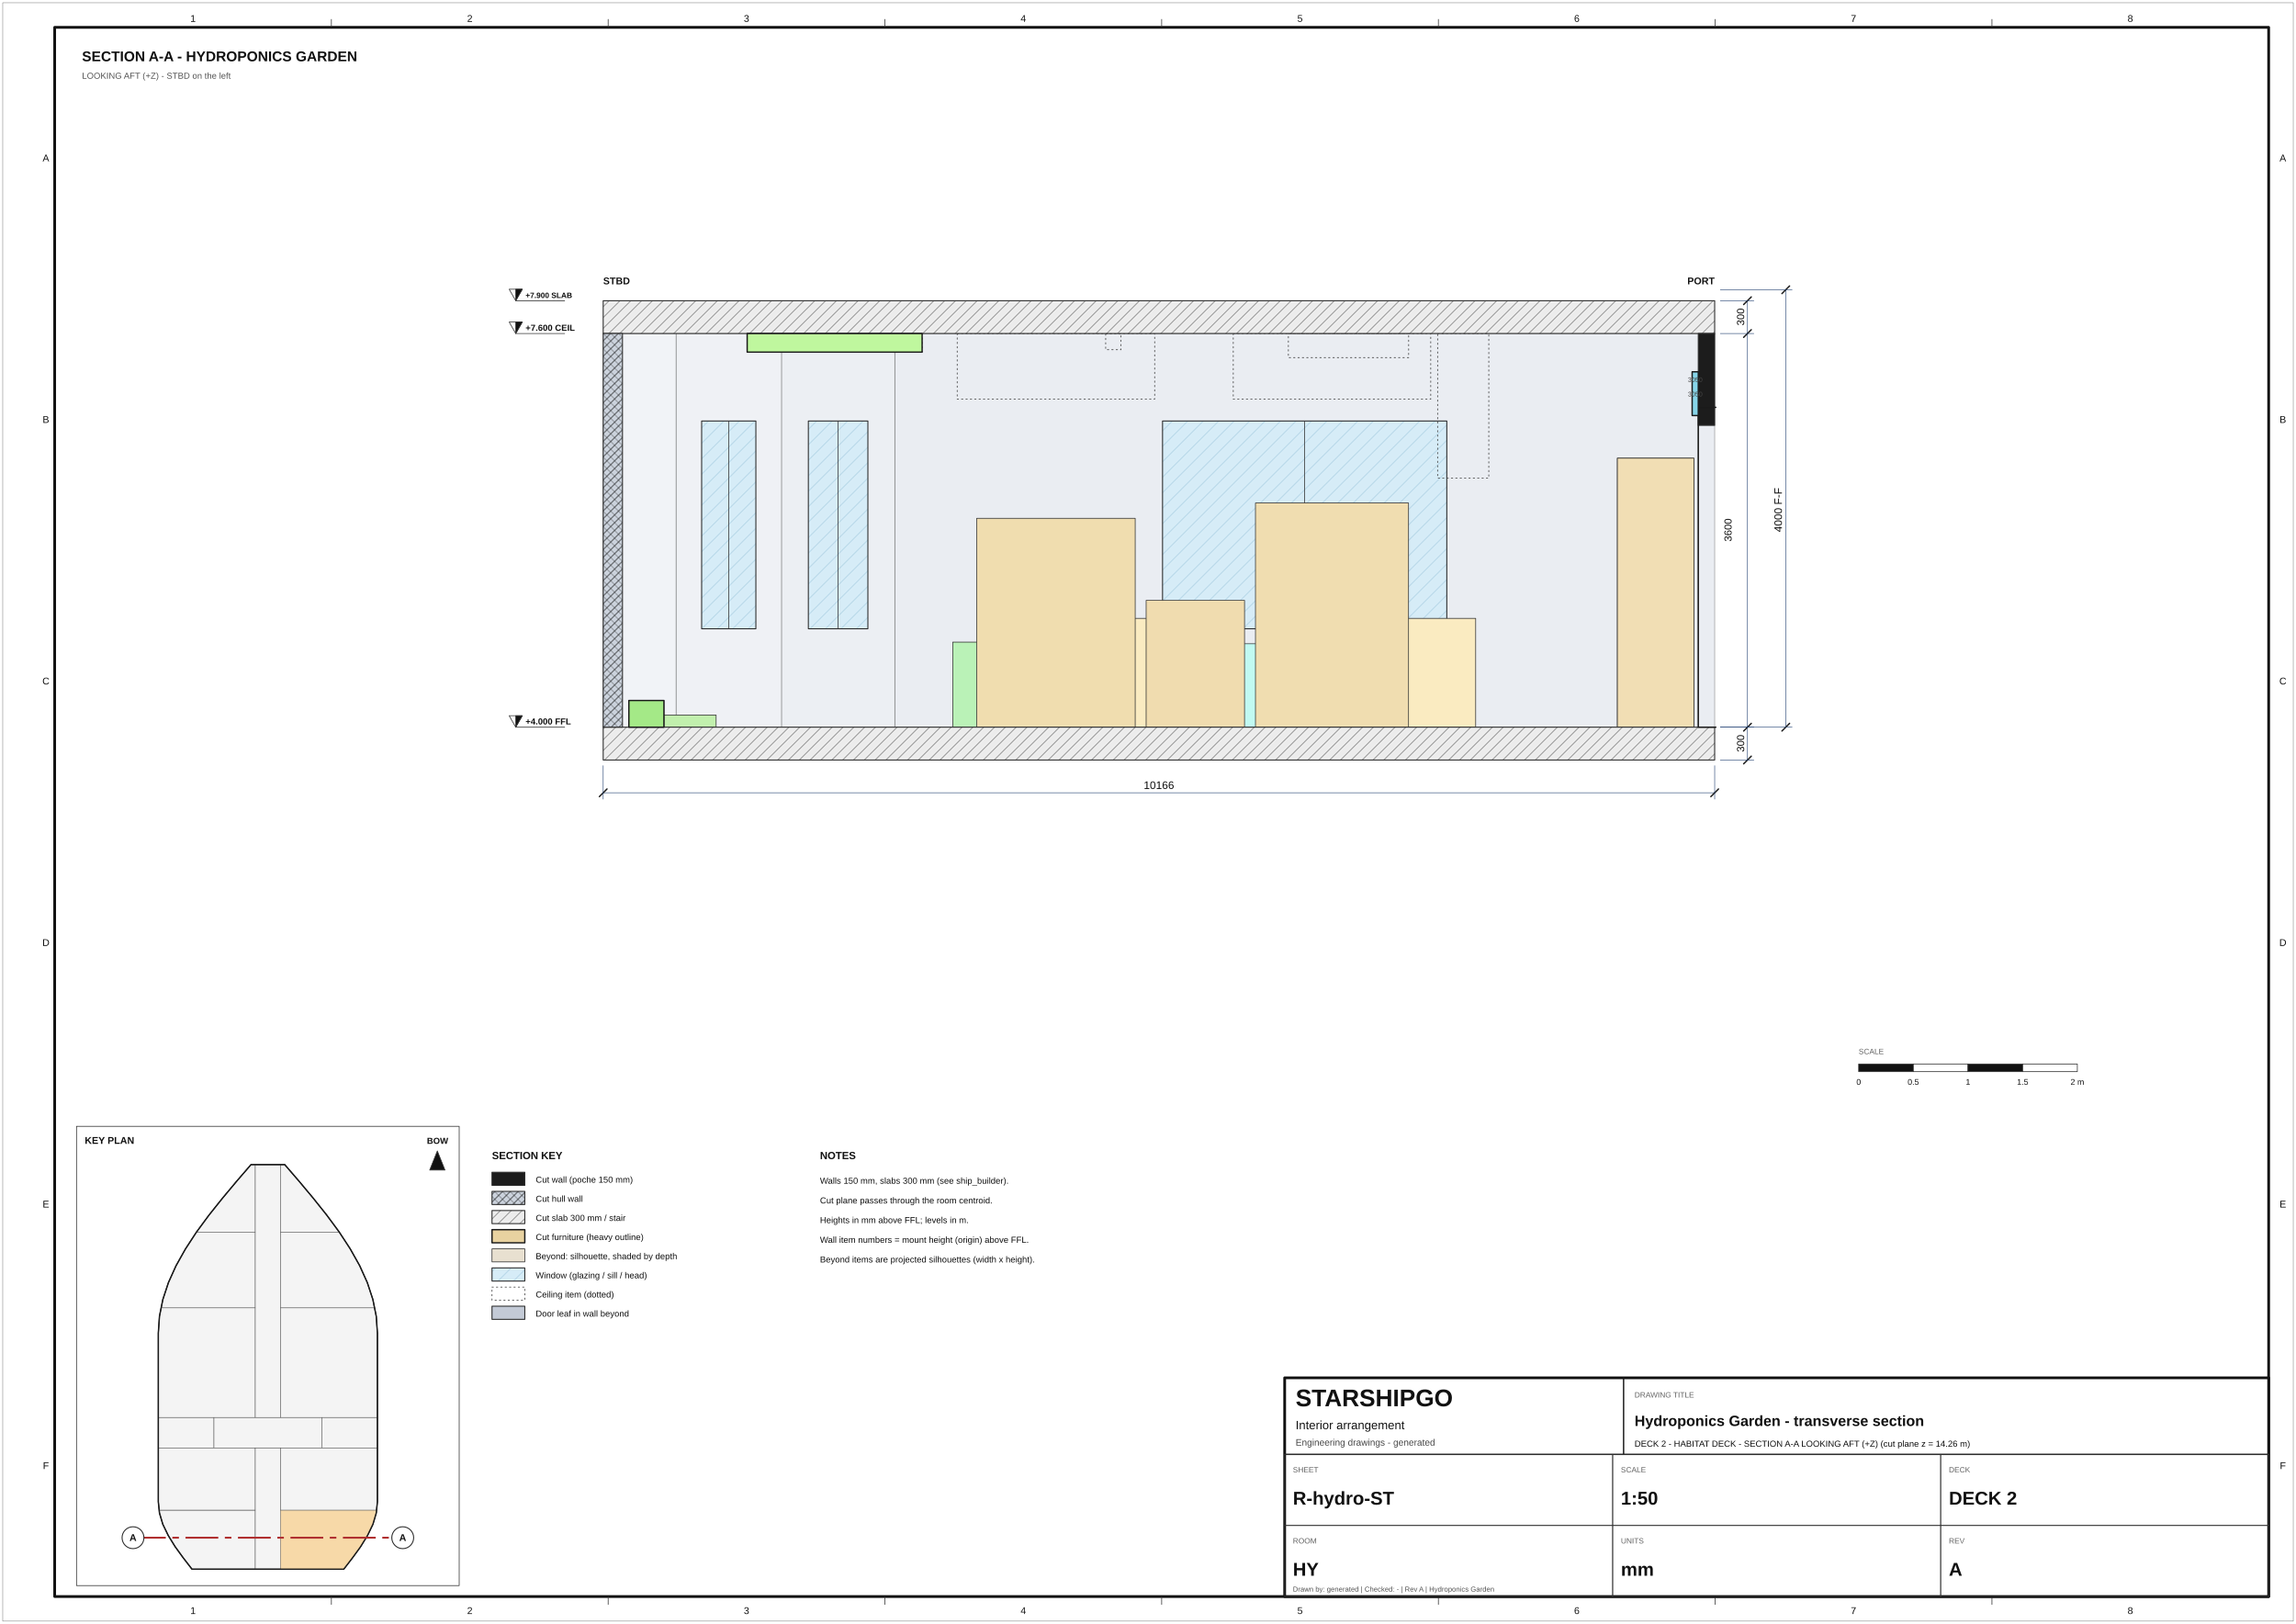
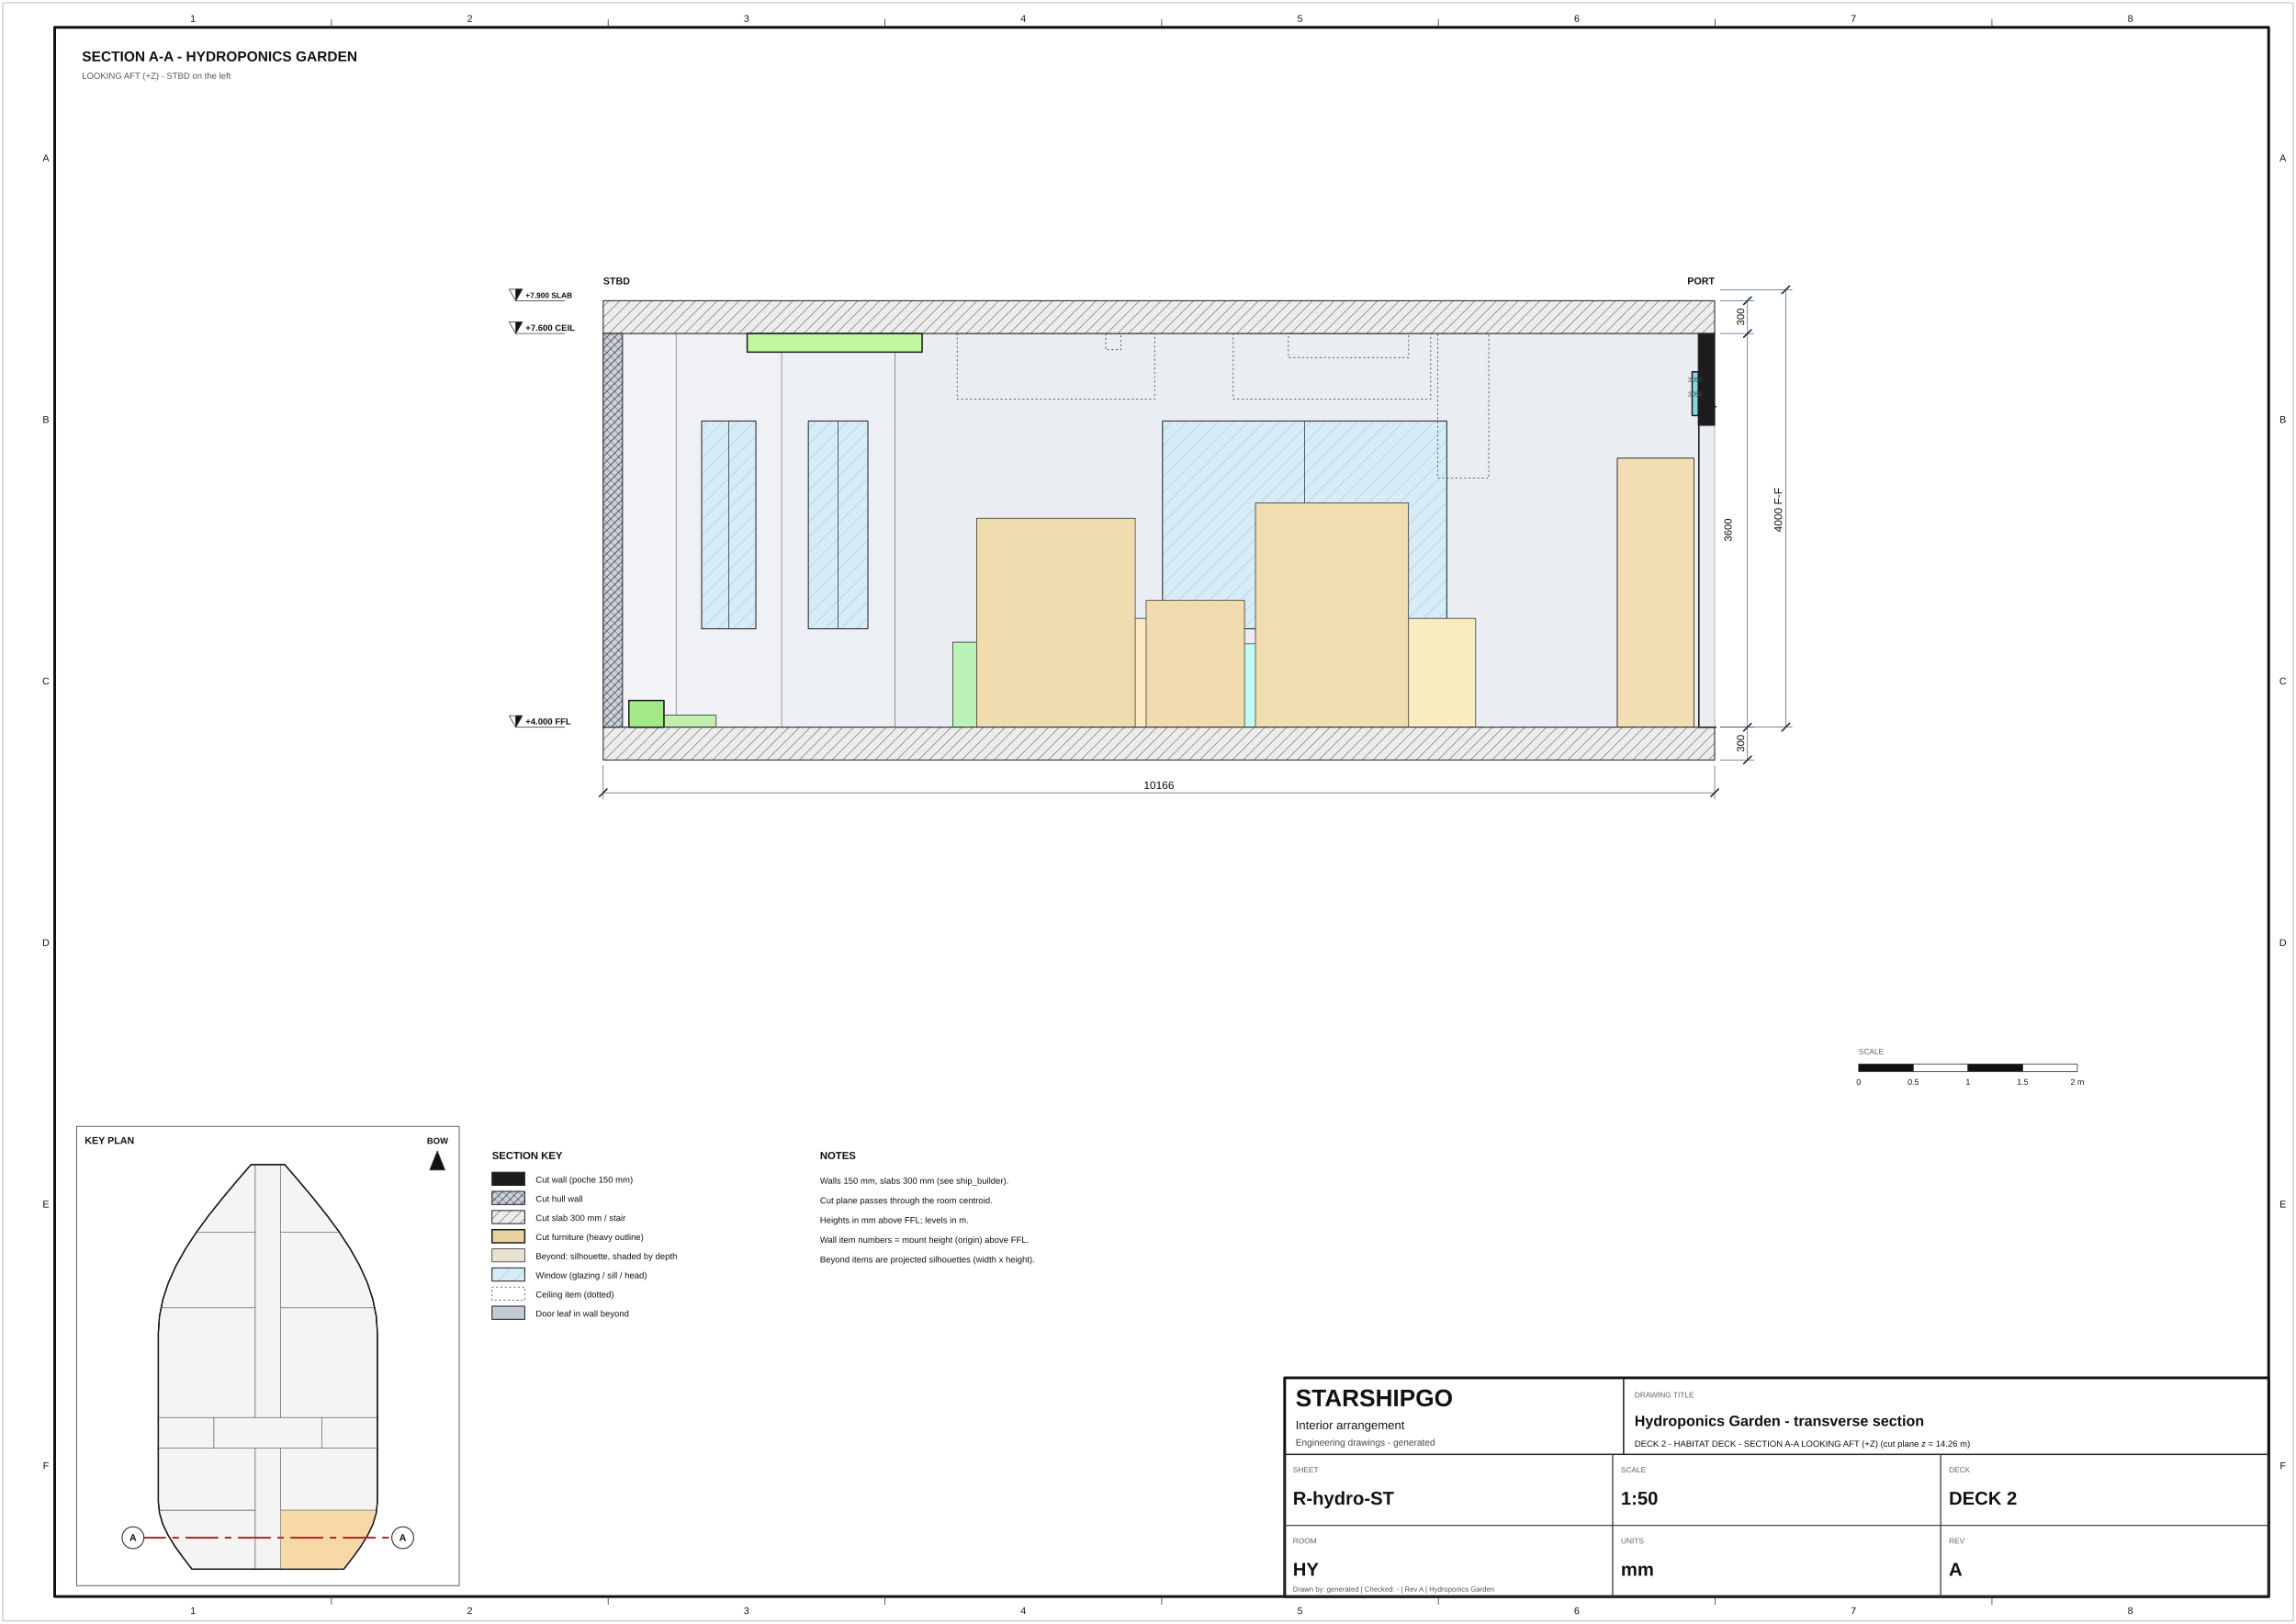
<svg xmlns="http://www.w3.org/2000/svg" width="420mm" height="297mm" viewBox="0 0 420 297">
  <style>
.t{font-family:Arial, Helvetica, 'DejaVu Sans', sans-serif;fill:#111}
.b{font-weight:bold}.i{font-style:italic}
.h{stroke:#111;stroke-width:.5;stroke-linejoin:round;stroke-linecap:round}
.m{stroke:#1a1a1a;stroke-width:.25;stroke-linejoin:round;stroke-linecap:round}
.n{stroke:#2a2a2a;stroke-width:.18;stroke-linejoin:round}
.f{stroke:#333;stroke-width:.13;stroke-linejoin:round}
.x{stroke:#555;stroke-width:.07}
.g{stroke:#9a9a9a;stroke-width:.1}
.gg{stroke:#c4c4c4;stroke-width:.08}
.d{stroke:#1d3c6e;stroke-width:.1}
.dsh{stroke:#222;stroke-width:.18;stroke-dasharray:1.6 .8}
.dot{stroke:#444;stroke-width:.14;stroke-dasharray:.25 .55;stroke-linecap:round}
.hid{stroke:#777;stroke-width:.12;stroke-dasharray:1 .7}
.cl{stroke:#b03030;stroke-width:.12;stroke-dasharray:5 1 1 1}
.cut{stroke:#b03030;stroke-width:.35;stroke-dasharray:6 1.2 1.2 1.2}
.red{stroke:#b03030;stroke-width:.13;stroke-dasharray:1.2 .7}
.none{stroke:none}
.halo{paint-order:stroke;stroke:#fff;stroke-width:.8;stroke-linejoin:round}
</style>
  <defs>
    <pattern id="hSlab" width="1.4" height="1.4" patternUnits="userSpaceOnUse" patternTransform="rotate(45)">
      <rect width="1.4" height="1.4" fill="#ececec" />
      <line x1="0" y1="0" x2="0" y2="1.4" stroke="#222" stroke-width=".13" />
    </pattern>
    <pattern id="hHull" width="1" height="1" patternUnits="userSpaceOnUse" patternTransform="rotate(45)">
      <rect width="1" height="1" fill="#c9d0da" />
      <line x1="0" y1="0" x2="0" y2="1" stroke="#111" stroke-width=".2" />
      <line x1="0" y1="0" x2="1" y2="0" stroke="#111" stroke-width=".1" />
    </pattern>
    <pattern id="hHole" width="1.6" height="1.6" patternUnits="userSpaceOnUse" patternTransform="rotate(-45)">
      <line x1="0" y1="0" x2="0" y2="1.6" stroke="#444" stroke-width=".12" />
    </pattern>
    <pattern id="hZone" width="1.8" height="1.8" patternUnits="userSpaceOnUse" patternTransform="rotate(45)">
      <line x1="0" y1="0" x2="0" y2="1.8" stroke="#d08080" stroke-width=".1" />
    </pattern>
    <pattern id="hPlen" width="1.6" height="1.6" patternUnits="userSpaceOnUse">
      <circle cx=".4" cy=".4" r=".12" fill="#888" />
      <circle cx="1.2" cy="1.2" r=".12" fill="#888" />
    </pattern>
    <pattern id="hGlass" width="2" height="2" patternUnits="userSpaceOnUse" patternTransform="rotate(45)">
      <rect width="2" height="2" fill="#d6ecf7" />
      <line x1="0" y1="0" x2="0" y2="2" stroke="#5a9abb" stroke-width=".08" />
    </pattern>
    <pattern id="hFloor" width="1.2" height="1.2" patternUnits="userSpaceOnUse" patternTransform="rotate(-45)">
      <rect width="1.2" height="1.2" fill="#f2f2f2" />
      <line x1="0" y1="0" x2="0" y2="1.2" stroke="#555" stroke-width=".1" />
    </pattern>
  </defs>
  <rect x="0" y="0" width="420" height="297" fill="#ffffff" />
  <text x="15" y="11.2" font-size="2.6" class="t b">SECTION A-A - HYDROPONICS GARDEN</text>
  <text x="15" y="14.4" font-size="1.6" class="t" style="fill:#555">LOOKING AFT (+Z)  -  STBD on the left</text>
  <clipPath id="clipA">
    <rect x="110.04" y="54.7" width="203.92" height="84.6" />
  </clipPath>
  <g clip-path="url(#clipA)">
    <polygon points="163.66,61 313.66,61 313.66,133 163.66,133" class="x" fill="#eaedf2" />
    <polygon points="212.66,77 264.66,77 264.66,115 212.66,115" class="n" fill="url(#hGlass)" />
    <line x1="238.66" y1="115" x2="238.66" y2="77" class="f" />
    <polygon points="142.96,61 163.66,61 163.66,133 142.96,133" class="x" fill="#eceff3" />
    <polygon points="147.87,77 158.76,77 158.76,115 147.87,115" class="n" fill="url(#hGlass)" />
    <line x1="153.31" y1="115" x2="153.31" y2="77" class="f" />
    <polygon points="123.66,61 142.96,61 142.96,133 123.66,133" class="x" fill="#eff1f5" />
    <polygon points="128.35,77 138.27,77 138.27,115 128.35,115" class="n" fill="url(#hGlass)" />
    <line x1="133.31" y1="115" x2="133.31" y2="77" class="f" />
    <polygon points="110.34,61 123.66,61 123.66,133 110.34,133" class="x" fill="#f1f3f7" />
    <polygon points="218.66,123.66 258.66,123.66 258.66,133 218.66,133" class="f" fill="#d2c5fa" />
    <polygon points="174.28,117.44 185.04,117.44 185.04,133 174.28,133" class="f" fill="#baf2b7" />
    <polygon points="295.86,83.8 309.86,83.8 309.86,133 295.86,133" class="f" fill="#f1e0b7" />
    <polygon points="236.3,116.56 241.02,116.56 241.02,117.8 236.3,117.8" class="f" fill="#fad0c4" />
    <polygon points="243.26,116 246.06,116 246.06,117.8 243.26,117.8" class="f" fill="#b5d6f1" />
    <polygon points="262.98,61 272.34,61 272.34,87.44 262.98,87.44" class="dot" fill="none" />
    <polygon points="239.14,113.24 246.2,113.24 246.2,117.42 239.14,117.42" class="f" fill="#f1d7b4" />
    <polygon points="231.48,115.8 237.84,115.8 237.84,117.8 231.48,117.8" class="f" fill="#f1d7b4" />
    <polygon points="295.86,83.8 309.86,83.8 309.86,133 295.86,133" class="f" fill="#f1deb4" />
    <polygon points="253.94,113.1 269.94,113.1 269.94,133 253.94,133" class="f" fill="#faebc1" />
    <polygon points="207.38,113.1 223.38,113.1 223.38,133 207.38,133" class="f" fill="#faebc1" />
    <polygon points="226.38,117.74 250.94,117.74 250.94,133 226.38,133" class="f" fill="#c1faf2" />
    <polygon points="225.6,61 261.72,61 261.72,73 225.6,73" class="dot" fill="none" />
    <polygon points="175.1,61 211.22,61 211.22,73 175.1,73" class="dot" fill="none" />
    <polygon points="229.66,92 257.66,92 257.66,133 229.66,133" class="f" fill="#f0ddb0" />
    <polygon points="178.66,94.8 207.66,94.8 207.66,133 178.66,133" class="f" fill="#f0ddaf" />
    <polygon points="209.66,109.8 227.66,109.8 227.66,133 209.66,133" class="f" fill="#f0dcaf" />
    <polygon points="235.68,61 257.68,61 257.68,65.4 235.68,65.4" class="dot" fill="none" />
    <polygon points="202.26,61 205.06,61 205.06,63.96 202.26,63.96" class="dot" fill="none" />
    <polygon points="117.88,130.78 131,130.78 131,133 117.88,133" class="f" fill="#c1f0ad" />
-     <polygon points="310.66,74.5 316.66,74.5 316.66,133 310.66,133" class="f" fill="none" />
+     <polygon points="310.76,74.38 316.56,74.38 316.56,133 310.76,133" class="f" fill="none" />
    <polygon points="309.54,68 310.66,68 310.66,76 309.54,76" class="f" fill="#ade2f0" />
    <polygon points="136.68,61 168.68,61 168.68,64.4 136.68,64.4" class="dot" fill="none" />
    <polygon points="115.04,128.12 121.45,128.12 121.45,133 115.04,133" class="f" fill="#c1f0ad" />
    <polygon points="110.34,133 313.66,133 313.66,139 110.34,139" class="n" fill="url(#hSlab)" />
    <polygon points="110.34,55 313.66,55 313.66,61 110.34,61" class="n" fill="url(#hSlab)" />
    <polygon points="110.34,61 113.87,61 113.87,133 110.34,133" class="n" fill="url(#hHull)" />
    <polygon points="310.66,61 313.66,61 313.66,77.8 310.66,77.8" class="n" fill="#1c1c1c" />
-     <polygon points="310.66,74.5 316.66,74.5 316.66,133 310.66,133" class="m" fill="none" />
+     <polygon points="310.76,74.38 316.56,74.38 316.56,133 310.76,133" class="m" fill="none" />
    <polygon points="115.04,128.12 121.45,128.12 121.45,133 115.04,133" class="m" fill="#a4e987" />
    <polygon points="309.54,68 310.66,68 310.66,76 309.54,76" class="m" fill="#87d5e9" />
    <polygon points="136.68,61 168.68,61 168.68,64.4 136.68,64.4" class="m" fill="#bff79e" />
  </g>
  <text x="310.1" y="72.5" font-size="1.2" class="t" text-anchor="middle" style="fill:#444">3050</text>
  <text x="310.1" y="69.86" font-size="1.2" class="t" text-anchor="middle" style="fill:#444">3050</text>
  <text x="110.34" y="52" font-size="1.8" class="t b">STBD</text>
  <text x="313.66" y="52" font-size="1.8" class="t b" text-anchor="end">PORT</text>
  <line x1="319.66" y1="139" x2="319.66" y2="55" class="d" />
  <line x1="318.96" y1="139.7" x2="320.36" y2="138.3" class="m" />
  <line x1="314.66" y1="139" x2="320.86" y2="139" class="d" />
  <line x1="318.96" y1="133.7" x2="320.36" y2="132.3" class="m" />
  <line x1="314.66" y1="133" x2="320.86" y2="133" class="d" />
  <line x1="318.96" y1="61.7" x2="320.36" y2="60.3" class="m" />
  <line x1="314.66" y1="61" x2="320.86" y2="61" class="d" />
  <line x1="318.96" y1="55.7" x2="320.36" y2="54.3" class="m" />
  <line x1="314.66" y1="55" x2="320.86" y2="55" class="d" />
  <text x="319.06" y="137.54" font-size="1.9" class="t" transform="rotate(-90 319.06 137.54)">300</text>
  <text x="316.76" y="99.05" font-size="1.9" class="t" transform="rotate(-90 316.76 99.05)">3600</text>
  <text x="319.06" y="59.54" font-size="1.9" class="t" transform="rotate(-90 319.06 59.54)">300</text>
  <line x1="326.66" y1="53" x2="326.66" y2="133" class="d" />
  <line x1="325.96" y1="53.7" x2="327.36" y2="52.3" class="m" />
  <line x1="325.96" y1="133.7" x2="327.36" y2="132.3" class="m" />
  <line x1="314.66" y1="53" x2="327.86" y2="53" class="d" />
  <line x1="314.66" y1="133" x2="327.86" y2="133" class="d" />
  <text x="325.96" y="97.32" font-size="2" class="t" transform="rotate(-90 325.96 97.32)">4000 F-F</text>
  <line x1="94.34" y1="133" x2="103.34" y2="133" class="f" />
  <polygon points="94.34,133 93.14,130.9 95.54,130.9" class="f" fill="#fff" />
  <polygon points="94.34,133 95.54,130.9 94.34,130.9" class="f" fill="#111" />
  <text x="96.14" y="132.5" font-size="1.6" class="t b">+4.000 FFL</text>
  <line x1="94.34" y1="61" x2="103.34" y2="61" class="f" />
  <polygon points="94.34,61 93.14,58.9 95.54,58.9" class="f" fill="#fff" />
  <polygon points="94.34,61 95.54,58.9 94.34,58.9" class="f" fill="#111" />
  <text x="96.14" y="60.5" font-size="1.6" class="t b">+7.600 CEIL</text>
  <line x1="94.34" y1="55" x2="103.34" y2="55" class="f" />
  <polygon points="94.34,55 93.14,52.9 95.54,52.9" class="f" fill="#fff" />
  <polygon points="94.34,55 95.54,52.9 94.34,52.9" class="f" fill="#111" />
  <text x="96.14" y="54.5" font-size="1.4" class="t b">+7.900 SLAB</text>
  <line x1="110.34" y1="145" x2="313.66" y2="145" class="d" />
  <line x1="109.64" y1="145.7" x2="111.04" y2="144.3" class="m" />
  <line x1="312.96" y1="145.7" x2="314.36" y2="144.3" class="m" />
  <line x1="110.34" y1="140" x2="110.34" y2="146.2" class="d" />
  <line x1="313.66" y1="140" x2="313.66" y2="146.2" class="d" />
  <text x="212" y="144.3" font-size="2" class="t" text-anchor="middle">10166</text>
  <text x="340" y="192.8" font-size="1.4" class="t" style="fill:#666">SCALE</text>
  <rect x="340" y="194.6" width="10" height="1.4" class="f" fill="#111" />
  <rect x="350" y="194.6" width="10" height="1.4" class="f" fill="#fff" />
  <rect x="360" y="194.6" width="10" height="1.4" class="f" fill="#111" />
  <rect x="370" y="194.6" width="10" height="1.4" class="f" fill="#fff" />
  <text x="340" y="198.4" font-size="1.5" class="t" text-anchor="middle">0</text>
  <text x="350" y="198.4" font-size="1.5" class="t" text-anchor="middle">0.5</text>
  <text x="360" y="198.4" font-size="1.5" class="t" text-anchor="middle">1</text>
  <text x="370" y="198.4" font-size="1.5" class="t" text-anchor="middle">1.5</text>
  <text x="380" y="198.4" font-size="1.5" class="t" text-anchor="middle">2 m</text>
  <rect x="14" y="206" width="70" height="84" class="f" fill="none" />
  <text x="15.5" y="209.2" font-size="1.8" class="t b">KEY PLAN</text>
  <polygon points="52.08,213 54.74,216.08 57.32,219.17 59.78,222.25 62.05,225.33 64.07,228.42 65.8,231.5 67.19,234.58 68.21,237.67 68.83,240.75 69.04,243.83 69.04,274.67 68.83,276.72 68.22,278.78 67.23,280.83 65.96,282.89 64.47,284.94 62.88,287 35.12,287 33.53,284.94 32.04,282.89 30.77,280.83 29.78,278.78 29.17,276.72 28.96,274.67 28.96,243.83 29.17,240.75 29.79,237.67 30.81,234.58 32.2,231.5 33.93,228.42 35.95,225.33 38.22,222.25 40.68,219.17 43.26,216.08 45.92,213" class="n" fill="#f4f4f4" />
  <polygon points="46.69,213 51.31,213 51.31,259.25 46.69,259.25" class="x" fill="none" />
  <polygon points="46.69,264.8 51.31,264.8 51.31,287 46.69,287" class="x" fill="none" />
  <polygon points="39.13,259.25 58.87,259.25 58.87,264.8 39.13,264.8" class="x" fill="none" />
  <polygon points="28.96,259.25 39.13,259.25 39.13,264.8 28.96,264.8" class="x" fill="none" />
  <polygon points="58.87,259.25 69.04,259.25 69.04,264.8 58.87,264.8" class="x" fill="none" />
  <polygon points="35.95,225.33 38.22,222.25 40.68,219.17 43.26,216.08 45.92,213 46.69,213 46.69,225.33" class="x" fill="none" />
  <polygon points="29.79,237.67 30.81,234.58 32.2,231.5 33.93,228.42 35.95,225.33 46.69,225.33 46.69,239.21 29.48,239.21" class="x" fill="none" />
  <polygon points="28.96,243.83 29.17,240.75 29.48,239.21 46.69,239.21 46.69,259.25 28.96,259.25" class="x" fill="none" />
  <polygon points="51.31,213 52.08,213 54.74,216.08 57.32,219.17 59.78,222.25 62.05,225.33 51.31,225.33" class="x" fill="none" />
  <polygon points="51.31,225.33 62.05,225.33 64.07,228.42 65.8,231.5 67.19,234.58 68.21,237.67 68.52,239.21 51.31,239.21" class="x" fill="none" />
  <polygon points="51.31,239.21 68.52,239.21 68.83,240.75 69.04,243.83 69.04,259.25 51.31,259.25" class="x" fill="none" />
  <polygon points="28.96,274.67 28.96,264.8 46.69,264.8 46.69,276.21 29.12,276.21" class="x" fill="none" />
  <polygon points="33.53,284.94 32.04,282.89 30.77,280.83 29.78,278.78 29.17,276.72 29.12,276.21 46.69,276.21 46.69,287 35.12,287" class="x" fill="none" />
  <polygon points="51.31,264.8 69.04,264.8 69.04,274.67 68.88,276.21 51.31,276.21" class="x" fill="none" />
  <polygon points="51.31,276.21 68.88,276.21 68.83,276.72 68.22,278.78 67.23,280.83 65.96,282.89 64.47,284.94 62.88,287 51.31,287" class="x" fill="#f7d9a8" />
  <polygon points="52.08,213 54.74,216.08 57.32,219.17 59.78,222.25 62.05,225.33 64.07,228.42 65.8,231.5 67.19,234.58 68.21,237.67 68.83,240.75 69.04,243.83 69.04,274.67 68.83,276.72 68.22,278.78 67.23,280.83 65.96,282.89 64.47,284.94 62.88,287 35.12,287 33.53,284.94 32.04,282.89 30.77,280.83 29.78,278.78 29.17,276.72 28.96,274.67 28.96,243.83 29.17,240.75 29.79,237.67 30.81,234.58 32.2,231.5 33.93,228.42 35.95,225.33 38.22,222.25 40.68,219.17 43.26,216.08 45.92,213" class="m" fill="none" />
  <line x1="24.33" y1="281.24" x2="73.67" y2="281.24" class="cut" />
  <circle cx="24.33" cy="281.24" r="2" class="n" fill="#fff" />
  <text x="24.33" y="281.84" font-size="1.8" class="t b" text-anchor="middle">A</text>
  <circle cx="73.67" cy="281.24" r="2" class="n" fill="#fff" />
  <text x="73.67" y="281.84" font-size="1.8" class="t b" text-anchor="middle">A</text>
  <text x="82" y="209.2" font-size="1.6" class="t b" text-anchor="end">BOW</text>
  <polygon points="80,210.5 81.4,214 78.6,214" class="f" fill="#111" />
  <text x="90" y="212" font-size="1.9" class="t b">SECTION KEY</text>
  <rect x="90" y="214.4" width="6" height="2.4" class="n" fill="#1c1c1c" />
  <text x="98" y="216.3" font-size="1.6" class="t">Cut wall (poche 150 mm)</text>
  <rect x="90" y="217.9" width="6" height="2.4" class="n" fill="url(#hHull)" />
  <text x="98" y="219.8" font-size="1.6" class="t">Cut hull wall</text>
  <rect x="90" y="221.4" width="6" height="2.4" class="n" fill="url(#hSlab)" />
  <text x="98" y="223.3" font-size="1.6" class="t">Cut slab 300 mm / stair</text>
  <rect x="90" y="224.9" width="6" height="2.4" class="m" fill="#e8d2a0" />
  <text x="98" y="226.8" font-size="1.6" class="t">Cut furniture (heavy outline)</text>
  <rect x="90" y="228.4" width="6" height="2.4" class="f" fill="#e8e0d0" />
  <text x="98" y="230.3" font-size="1.6" class="t">Beyond: silhouette, shaded by depth</text>
  <rect x="90" y="231.9" width="6" height="2.4" class="n" fill="url(#hGlass)" />
  <text x="98" y="233.8" font-size="1.6" class="t">Window (glazing / sill / head)</text>
  <rect x="90" y="235.4" width="6" height="2.4" class="dot" fill="none" />
  <text x="98" y="237.3" font-size="1.6" class="t">Ceiling item (dotted)</text>
  <rect x="90" y="238.9" width="6" height="2.4" class="n" fill="#c3cad6" />
  <text x="98" y="240.8" font-size="1.6" class="t">Door leaf in wall beyond</text>
  <text x="150" y="212" font-size="1.9" class="t b">NOTES</text>
  <text x="150" y="216.5" font-size="1.6" class="t">Walls 150 mm, slabs 300 mm (see ship_builder).</text>
  <text x="150" y="220.1" font-size="1.6" class="t">Cut plane passes through the room centroid.</text>
  <text x="150" y="223.7" font-size="1.6" class="t">Heights in mm above FFL; levels in m.</text>
  <text x="150" y="227.3" font-size="1.6" class="t">Wall item numbers = mount height (origin) above FFL.</text>
  <text x="150" y="230.9" font-size="1.6" class="t">Beyond items are projected silhouettes (width x height).</text>
  <rect x="0.5" y="0.5" width="419" height="296" class="x" fill="none" />
  <rect x="10" y="5" width="405" height="287" class="h" fill="none" />
  <text x="35.31" y="4" font-size="1.8" class="t" text-anchor="middle">1</text>
  <text x="35.31" y="295.2" font-size="1.8" class="t" text-anchor="middle">1</text>
  <text x="85.94" y="4" font-size="1.8" class="t" text-anchor="middle">2</text>
  <text x="85.94" y="295.2" font-size="1.8" class="t" text-anchor="middle">2</text>
  <line x1="60.62" y1="3.5" x2="60.62" y2="5" class="f" />
  <line x1="60.62" y1="292" x2="60.62" y2="293.5" class="f" />
  <text x="136.56" y="4" font-size="1.8" class="t" text-anchor="middle">3</text>
  <text x="136.56" y="295.2" font-size="1.8" class="t" text-anchor="middle">3</text>
  <line x1="111.25" y1="3.5" x2="111.25" y2="5" class="f" />
  <line x1="111.25" y1="292" x2="111.25" y2="293.5" class="f" />
  <text x="187.19" y="4" font-size="1.8" class="t" text-anchor="middle">4</text>
  <text x="187.19" y="295.2" font-size="1.8" class="t" text-anchor="middle">4</text>
  <line x1="161.88" y1="3.5" x2="161.88" y2="5" class="f" />
  <line x1="161.88" y1="292" x2="161.88" y2="293.5" class="f" />
  <text x="237.81" y="4" font-size="1.8" class="t" text-anchor="middle">5</text>
  <text x="237.81" y="295.2" font-size="1.8" class="t" text-anchor="middle">5</text>
  <line x1="212.5" y1="3.5" x2="212.5" y2="5" class="f" />
  <line x1="212.5" y1="292" x2="212.5" y2="293.5" class="f" />
  <text x="288.44" y="4" font-size="1.8" class="t" text-anchor="middle">6</text>
  <text x="288.44" y="295.2" font-size="1.8" class="t" text-anchor="middle">6</text>
  <line x1="263.12" y1="3.5" x2="263.12" y2="5" class="f" />
  <line x1="263.12" y1="292" x2="263.12" y2="293.5" class="f" />
  <text x="339.06" y="4" font-size="1.8" class="t" text-anchor="middle">7</text>
  <text x="339.06" y="295.2" font-size="1.8" class="t" text-anchor="middle">7</text>
  <line x1="313.75" y1="3.5" x2="313.75" y2="5" class="f" />
  <line x1="313.75" y1="292" x2="313.75" y2="293.5" class="f" />
  <text x="389.69" y="4" font-size="1.8" class="t" text-anchor="middle">8</text>
  <text x="389.69" y="295.2" font-size="1.8" class="t" text-anchor="middle">8</text>
  <line x1="364.38" y1="3.5" x2="364.38" y2="5" class="f" />
  <line x1="364.38" y1="292" x2="364.38" y2="293.5" class="f" />
  <text x="8.4" y="29.52" font-size="1.8" class="t" text-anchor="middle">A</text>
  <text x="417.6" y="29.52" font-size="1.8" class="t" text-anchor="middle">A</text>
  <text x="8.4" y="77.35" font-size="1.8" class="t" text-anchor="middle">B</text>
  <text x="417.6" y="77.35" font-size="1.8" class="t" text-anchor="middle">B</text>
  <text x="8.4" y="125.18" font-size="1.8" class="t" text-anchor="middle">C</text>
  <text x="417.6" y="125.18" font-size="1.8" class="t" text-anchor="middle">C</text>
  <text x="8.4" y="173.02" font-size="1.8" class="t" text-anchor="middle">D</text>
  <text x="417.6" y="173.02" font-size="1.8" class="t" text-anchor="middle">D</text>
  <text x="8.4" y="220.85" font-size="1.8" class="t" text-anchor="middle">E</text>
  <text x="417.6" y="220.85" font-size="1.8" class="t" text-anchor="middle">E</text>
  <text x="8.4" y="268.68" font-size="1.8" class="t" text-anchor="middle">F</text>
  <text x="417.6" y="268.68" font-size="1.8" class="t" text-anchor="middle">F</text>
  <rect x="235" y="252" width="180" height="40" class="h" fill="#ffffff" />
  <line x1="235" y1="266" x2="415" y2="266" class="m" />
  <line x1="297" y1="252" x2="297" y2="266" class="m" />
  <text x="237" y="257.2" font-size="4.4" class="t b">STARSHIPGO</text>
  <text x="237" y="261.4" font-size="2.2" class="t">Interior arrangement</text>
  <text x="237" y="264.4" font-size="1.7" class="t" style="fill:#444">Engineering drawings - generated</text>
  <text x="299" y="255.6" font-size="1.4" class="t" style="fill:#666">DRAWING TITLE</text>
  <text x="299" y="260.8" font-size="2.7" class="t b">Hydroponics Garden - transverse section</text>
  <text x="299" y="264.6" font-size="1.6" class="t">DECK 2 - HABITAT DECK  -  SECTION A-A LOOKING AFT (+Z)  (cut plane z = 14.26 m)</text>
  <rect x="235" y="266" width="60" height="13" class="f" fill="none" />
  <text x="236.5" y="269.3" font-size="1.4" class="t" style="fill:#666">SHEET</text>
  <text x="236.5" y="275.2" font-size="3.4" class="t b">R-hydro-ST</text>
  <rect x="295" y="266" width="60" height="13" class="f" fill="none" />
  <text x="296.5" y="269.3" font-size="1.4" class="t" style="fill:#666">SCALE</text>
  <text x="296.5" y="275.2" font-size="3.4" class="t b">1:50</text>
  <rect x="355" y="266" width="60" height="13" class="f" fill="none" />
  <text x="356.5" y="269.3" font-size="1.4" class="t" style="fill:#666">DECK</text>
  <text x="356.5" y="275.2" font-size="3.4" class="t b">DECK 2</text>
  <rect x="235" y="279" width="60" height="13" class="f" fill="none" />
  <text x="236.5" y="282.3" font-size="1.4" class="t" style="fill:#666">ROOM</text>
  <text x="236.5" y="288.2" font-size="3.4" class="t b">HY</text>
  <rect x="295" y="279" width="60" height="13" class="f" fill="none" />
  <text x="296.5" y="282.3" font-size="1.4" class="t" style="fill:#666">UNITS</text>
  <text x="296.5" y="288.2" font-size="3.4" class="t b">mm</text>
  <rect x="355" y="279" width="60" height="13" class="f" fill="none" />
  <text x="356.5" y="282.3" font-size="1.4" class="t" style="fill:#666">REV</text>
  <text x="356.5" y="288.2" font-size="3.4" class="t b">A</text>
  <text x="236.5" y="291.1" font-size="1.3" class="t" style="fill:#555">Drawn by: generated   |   Checked: -   |   Rev A   |   Hydroponics Garden</text>
</svg>
